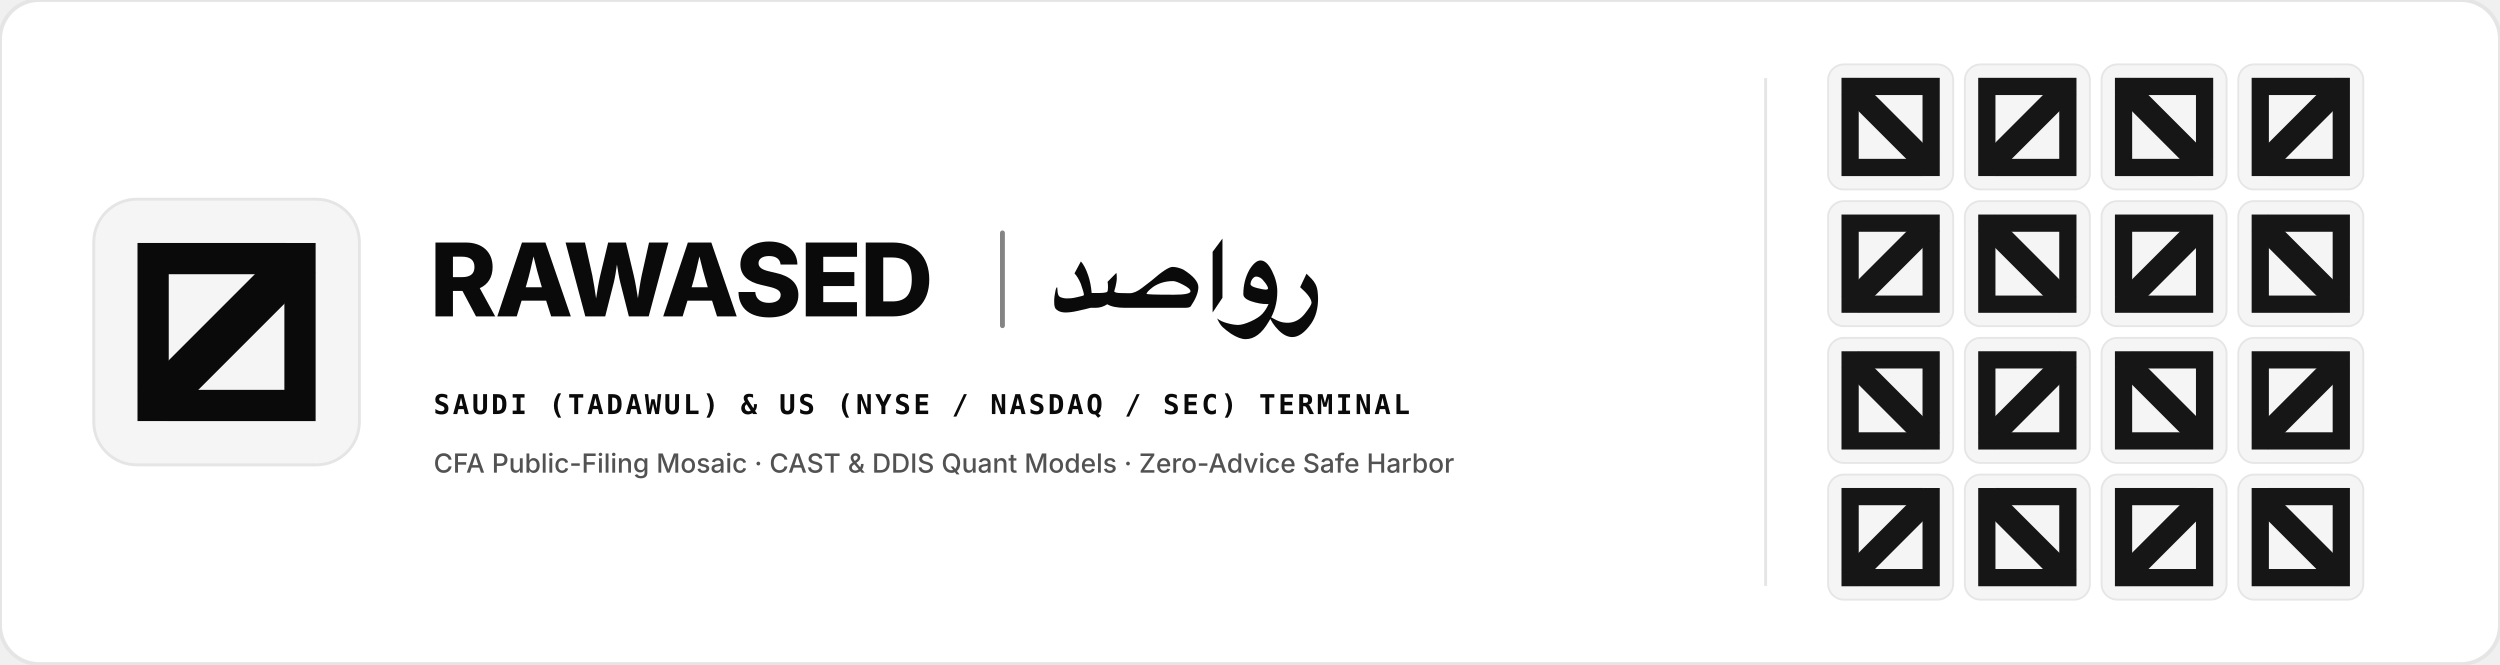
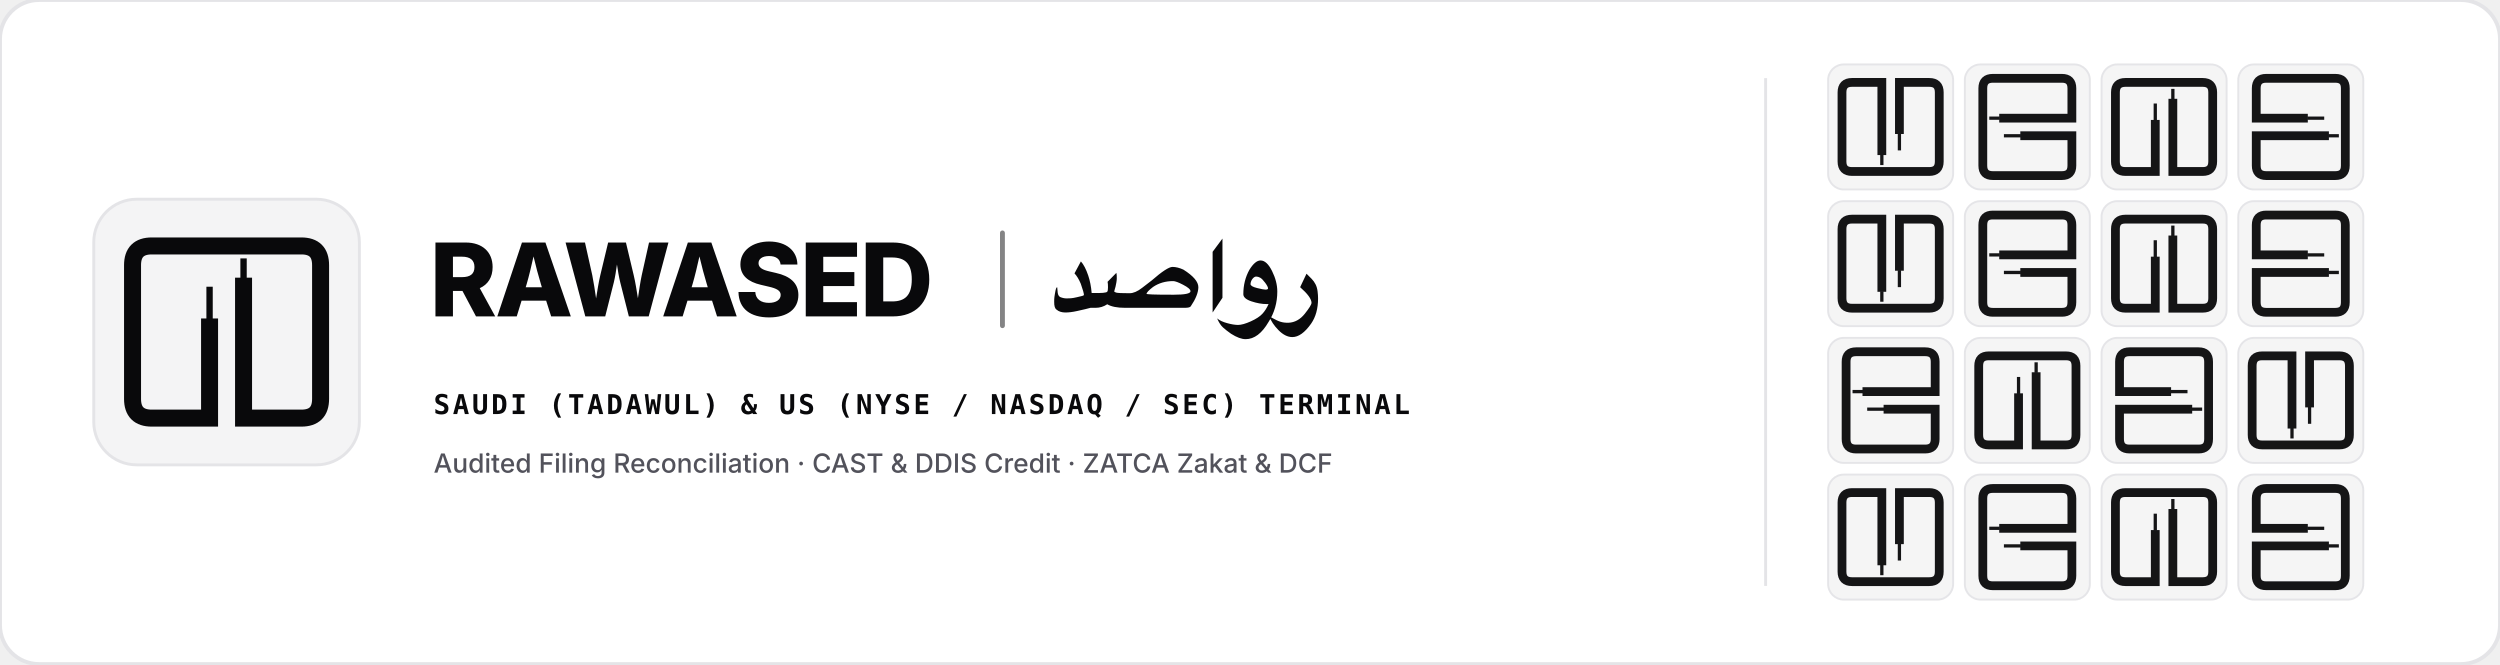
<svg xmlns="http://www.w3.org/2000/svg" viewBox="0 0 1280 340" width="100%" height="100%">
  <defs>
    <clipPath id="text-col-clip">
      <rect x="216" y="0" width="676" height="340" />
    </clipPath>
  </defs>
-   <rect x="0" y="0" width="1280" height="340" rx="20" fill="#FFFFFF" stroke="#E5E5E5" stroke-width="2" />
+   <rect x="0" y="0" width="1280" height="340" rx="20" fill="#FFFFFF" stroke="#E4E4E7" stroke-width="2" />
  <g transform="translate(48, 102)">
-     <rect x="0" y="0" width="136" height="136" rx="22" fill="#F5F5F5" stroke="#E5E5E5" stroke-width="1.5" />
+     <rect x="0" y="0" width="136" height="136" rx="22" fill="#F4F4F5" stroke="#E4E4E7" stroke-width="1.5" />
    <svg x="10" y="10" width="116" height="116" viewBox="0 0 100 100">
-       <path d="M 10.69 10.69 L 76.26 10.69 L 76.26 24.48 L 24.48 24.48 L 24.48 76.26 L 10.69 76.26 Z" fill="#0A0A0A" />
-       <path d="M 10.69 89.31 L 10.69 76.26 L 76.26 10.69 L 89.31 10.69 L 89.31 23.74 L 23.74 89.31 Z" fill="#0A0A0A" />
-       <path d="M 89.31 89.31 L 23.74 89.31 L 23.74 75.52 L 75.52 75.52 L 75.52 23.74 L 89.31 23.74 Z" fill="#0A0A0A" />
+       <path d="M 42.5 44 V 88 H 17 Q 8.5 88 8.5 79.5 V 20.5 Q 8.5 12 17 12 H 83 Q 91.5 12 91.5 20.5 V 79.5 Q 91.5 88 83 88 H 57.5 V 26" stroke="#09090B" stroke-width="7.5" stroke-linecap="butt" stroke-linejoin="miter" fill="none" />
+       <line x1="42.5" y1="30" x2="42.5" y2="44.5" stroke="#09090B" stroke-width="2.8" stroke-linecap="butt" />
+       <line x1="57.5" y1="17.5" x2="57.5" y2="26.5" stroke="#09090B" stroke-width="2.8" stroke-linecap="butt" />
    </svg>
  </g>
  <g clip-path="url(#text-col-clip)">
-     <text x="220" y="162" fill="#0A0A0A" font-family="-apple-system, BlinkMacSystemFont, 'Inter', 'Helvetica Neue', Arial, sans-serif" font-size="52" font-weight="800" letter-spacing="-1">RAWASED</text>
-     <rect x="512" y="118" width="2.5" height="50" rx="1.25" fill="#0A0A0A" opacity="0.5" />
+     <text x="220" y="162" fill="#09090B" font-family="-apple-system, BlinkMacSystemFont, 'Inter', 'Helvetica Neue', Arial, sans-serif" font-size="52" font-weight="800" letter-spacing="-1">RAWASED</text>
+     <rect x="512" y="118" width="2.5" height="50" rx="1.25" fill="#09090B" opacity="0.5" />
    <g transform="translate(536, 160) scale(1.06)">
-       <path d="M21.00 -2.24 Q20.43 -2.06 18.49 -1.60 Q16.55 -1.15 14.62 -0.72 Q11.42 -0.00 8.84 -0.00 Q6.15 -0.07 4.72 -1.36 Q3.48 -2.10 3.53 -5.18 Q3.53 -5.56 3.55 -6.41 Q3.57 -7.26 3.89 -9.10 Q4.20 -10.94 4.43 -11.56 Q4.66 -12.18 4.91 -12.18 Q4.95 -12.18 5.00 -12.16 L5.15 -10.49 Q5.22 -8.07 6.40 -7.48 Q8.00 -6.80 9.61 -6.80 Q10.53 -6.80 11.62 -6.88 Q12.70 -6.96 14.44 -7.37 Q17.90 -8.07 17.90 -8.45 Q17.90 -9.58 16.37 -13.90 Q15.01 -17.13 13.34 -18.90 L16.43 -24.68 Q18.40 -22.49 19.96 -17.90 Q21.23 -14.17 21.63 -9.43 L23.40 -9.43 L23.40 -2.26 L21.07 -2.26 Q21.02 -2.24 21.00 -2.24 Z M39.96 -9.31 Q42.65 -9.31 45.98 -11.89 Q48.98 -14.13 50.59 -15.44 Q58.14 -22.02 60.67 -22.02 Q63.09 -22.02 65.94 -20.71 Q73.17 -16.16 73.17 -12.21 Q73.12 -8.34 69.51 -3.01 Q69.08 -2.26 66.57 -2.26 L37.79 -2.26 Q32.05 -2.26 29.16 -3.98 Q26.60 -2.26 23.49 -2.26 L22.04 -2.26 L22.04 -9.43 Q28.66 -9.25 29.16 -10.06 Q29.52 -10.47 29.52 -12.18 Q29.52 -13.97 29.32 -14.83 L33.57 -19.15 Q33.66 -18.74 33.73 -18.08 Q33.79 -17.43 33.77 -16.52 Q33.77 -15.73 33.58 -14.57 Q33.39 -13.40 33.16 -12.48 Q32.93 -11.55 32.73 -10.97 Q32.53 -10.40 32.53 -10.19 Q32.59 -9.90 33.50 -9.61 Q34.40 -9.31 39.96 -9.31 Z M69.37 -10.26 Q69.37 -11.57 65.80 -13.40 Q62.41 -15.17 60.99 -15.17 Q55.45 -15.17 51.29 -12.34 Q48.15 -9.95 48.15 -8.95 Q48.44 -8.84 51.03 -8.71 Q53.62 -8.59 61.32 -8.59 Q69.37 -8.59 69.37 -10.26 Z M84.81 -7.10 L80.06 -0.00 L80.06 -29.32 L84.81 -35.71 Z M111.30 -10.13 Q111.30 -2.06 107.10 4.52 Q102.26 12.88 96.00 12.88 Q93.06 12.88 88.95 10.26 Q86.62 8.63 85.06 7.21 Q83.50 5.79 82.23 2.85 Q84.04 4.34 87.05 5.13 Q90.10 5.99 92.34 6.01 Q94.71 5.99 98.50 4.28 Q102.28 2.58 104.08 0.64 Q105.88 -1.29 107.08 -4.11 Q106.83 -4.09 106.61 -4.08 Q106.40 -4.07 106.19 -4.07 Q102.76 -4.07 98.82 -5.38 Q94.89 -6.69 94.89 -8.84 Q94.89 -15.37 97.83 -20.64 Q100.61 -25.14 103.21 -25.14 Q106.22 -25.14 108.76 -20.04 Q111.30 -14.94 111.30 -10.13 Z M106.83 -11.66 Q106.80 -12.52 105.42 -14.39 Q104.05 -16.25 103.03 -16.81 Q102.01 -17.36 101.08 -17.36 Q100.59 -17.36 100.10 -17.02 Q99.62 -16.68 99.22 -16.14 Q98.82 -15.60 98.60 -14.94 Q98.37 -14.29 98.37 -13.72 Q98.37 -12.61 101.49 -11.83 Q104.61 -11.05 105.58 -11.05 Q106.83 -11.05 106.83 -11.66 Z M130.99 -6.80 Q130.99 0.57 127.62 5.40 Q123.06 11.87 118.56 11.87 Q115.17 11.87 111.88 8.53 Q108.59 5.20 107.41 1.76 L108.63 2.51 Q109.88 3.19 110.84 3.66 Q111.80 4.14 112.70 4.43 Q113.61 4.72 114.57 4.85 Q115.53 4.97 116.77 4.95 Q121.29 4.72 124.56 0.63 Q127.83 -3.46 127.83 -4.70 Q127.78 -7.44 122.33 -12.23 L125.41 -18.74 Q126.79 -17.38 127.89 -16.25 Q129.00 -15.12 129.76 -13.64 Q130.52 -12.16 130.75 -10.26 Q130.99 -8.36 130.99 -6.80 Z" fill="#0A0A0A" />
+       <path d="M21.00 -2.24 Q20.43 -2.06 18.49 -1.60 Q16.55 -1.15 14.62 -0.72 Q11.42 -0.00 8.84 -0.00 Q6.15 -0.07 4.72 -1.36 Q3.48 -2.10 3.53 -5.18 Q3.53 -5.56 3.55 -6.41 Q3.57 -7.26 3.89 -9.10 Q4.20 -10.94 4.43 -11.56 Q4.66 -12.18 4.91 -12.18 Q4.95 -12.18 5.00 -12.16 L5.15 -10.49 Q5.22 -8.07 6.40 -7.48 Q8.00 -6.80 9.61 -6.80 Q10.53 -6.80 11.62 -6.88 Q12.70 -6.96 14.44 -7.37 Q17.90 -8.07 17.90 -8.45 Q17.90 -9.58 16.37 -13.90 Q15.01 -17.13 13.34 -18.90 L16.43 -24.68 Q18.40 -22.49 19.96 -17.90 Q21.23 -14.17 21.63 -9.43 L23.40 -9.43 L23.40 -2.26 L21.07 -2.26 Q21.02 -2.24 21.00 -2.24 Z M39.96 -9.31 Q42.65 -9.31 45.98 -11.89 Q48.98 -14.13 50.59 -15.44 Q58.14 -22.02 60.67 -22.02 Q63.09 -22.02 65.94 -20.71 Q73.17 -16.16 73.17 -12.21 Q73.12 -8.34 69.51 -3.01 Q69.08 -2.26 66.57 -2.26 L37.79 -2.26 Q32.05 -2.26 29.16 -3.98 Q26.60 -2.26 23.49 -2.26 L22.04 -2.26 L22.04 -9.43 Q28.66 -9.25 29.16 -10.06 Q29.52 -10.47 29.52 -12.18 Q29.52 -13.97 29.32 -14.83 L33.57 -19.15 Q33.66 -18.74 33.73 -18.08 Q33.79 -17.43 33.77 -16.52 Q33.77 -15.73 33.58 -14.57 Q33.39 -13.40 33.16 -12.48 Q32.93 -11.55 32.73 -10.97 Q32.53 -10.40 32.53 -10.19 Q32.59 -9.90 33.50 -9.61 Q34.40 -9.31 39.96 -9.31 Z M69.37 -10.26 Q69.37 -11.57 65.80 -13.40 Q62.41 -15.17 60.99 -15.17 Q55.45 -15.17 51.29 -12.34 Q48.15 -9.95 48.15 -8.95 Q48.44 -8.84 51.03 -8.71 Q53.62 -8.59 61.32 -8.59 Q69.37 -8.59 69.37 -10.26 Z M84.81 -7.10 L80.06 -0.00 L80.06 -29.32 L84.81 -35.71 Z M111.30 -10.13 Q111.30 -2.06 107.10 4.52 Q102.26 12.88 96.00 12.88 Q93.06 12.88 88.95 10.26 Q86.62 8.63 85.06 7.21 Q83.50 5.79 82.23 2.85 Q84.04 4.34 87.05 5.13 Q90.10 5.99 92.34 6.01 Q94.71 5.99 98.50 4.28 Q102.28 2.58 104.08 0.64 Q105.88 -1.29 107.08 -4.11 Q106.83 -4.09 106.61 -4.08 Q106.40 -4.07 106.19 -4.07 Q102.76 -4.07 98.82 -5.38 Q94.89 -6.69 94.89 -8.84 Q94.89 -15.37 97.83 -20.64 Q100.61 -25.14 103.21 -25.14 Q106.22 -25.14 108.76 -20.04 Q111.30 -14.94 111.30 -10.13 Z M106.83 -11.66 Q106.80 -12.52 105.42 -14.39 Q104.05 -16.25 103.03 -16.81 Q102.01 -17.36 101.08 -17.36 Q100.59 -17.36 100.10 -17.02 Q99.62 -16.68 99.22 -16.14 Q98.82 -15.60 98.60 -14.94 Q98.37 -14.29 98.37 -13.72 Q98.37 -12.61 101.49 -11.83 Q104.61 -11.05 105.58 -11.05 Q106.83 -11.05 106.83 -11.66 Z M130.99 -6.80 Q130.99 0.57 127.62 5.40 Q123.06 11.87 118.56 11.87 Q115.17 11.87 111.88 8.53 Q108.59 5.20 107.41 1.76 L108.63 2.51 Q109.88 3.19 110.84 3.66 Q111.80 4.14 112.70 4.43 Q113.61 4.72 114.57 4.85 Q115.53 4.97 116.77 4.95 Q121.29 4.72 124.56 0.63 Q127.83 -3.46 127.83 -4.70 Q127.78 -7.44 122.33 -12.23 L125.41 -18.74 Q126.79 -17.38 127.89 -16.25 Q129.00 -15.12 129.76 -13.64 Q130.52 -12.16 130.75 -10.26 Q130.99 -8.36 130.99 -6.80 Z" fill="#09090B" />
    </g>
-     <text x="222" y="212" fill="#0A0A0A" font-family="'JetBrains Mono', 'SF Mono', Menlo, monospace" font-size="14" font-weight="700" letter-spacing="1.4">SAUDI (TADAWUL) &amp; US (NYSE / NASDAQ / SEC) TERMINAL</text>
-     <text x="222" y="242" fill="#525252" font-family="-apple-system, BlinkMacSystemFont, 'Inter', sans-serif" font-size="13.5" font-weight="500">CFA Public-Filing Mosaic · CAST &amp; DDIS Quant Models · Zero-Advice Safe Harbor</text>
+     <text x="222" y="212" fill="#09090B" font-family="'JetBrains Mono', 'SF Mono', Menlo, monospace" font-size="14" font-weight="700" letter-spacing="1.4">SAUDI (TADAWUL) &amp; US (NYSE / NASDAQ / SEC) TERMINAL</text>
+     <text x="222" y="242" fill="#52525B" font-family="-apple-system, BlinkMacSystemFont, 'Inter', sans-serif" font-size="13.5" font-weight="500">Audited Filing Reconciliation · CAST &amp; DDIS Credit · ZATCA Zakat &amp; DCF</text>
  </g>
-   <line x1="904" y1="40" x2="904" y2="300" stroke="#E5E5E5" stroke-width="1.5" />
+   <line x1="904" y1="40" x2="904" y2="300" stroke="#E4E4E7" stroke-width="1.5" />
  <g transform="translate(936, 33)" opacity="0.95">
    <g transform="translate(0, 0)">
-       <rect x="0" y="0" width="64" height="64" rx="8" fill="#F5F5F5" stroke="#E5E5E5" stroke-width="1" />
-       <svg x="0" y="0" width="64" height="64" viewBox="0 0 100 100">
-         <g transform="rotate(90 50 50)">
-           <path d="M 10.69 10.69 L 76.26 10.69 L 76.26 24.48 L 24.48 24.48 L 24.48 76.26 L 10.69 76.26 Z" fill="#0A0A0A" />
-           <path d="M 10.69 89.31 L 10.69 76.26 L 76.26 10.69 L 89.31 10.69 L 89.31 23.74 L 23.74 89.31 Z" fill="#0A0A0A" />
-           <path d="M 89.31 89.31 L 23.74 89.31 L 23.74 75.52 L 75.52 75.52 L 75.52 23.74 L 89.31 23.74 Z" fill="#0A0A0A" />
+       <rect x="0" y="0" width="64" height="64" rx="8" fill="#F4F4F5" stroke="#E4E4E7" stroke-width="1" />
+       <svg x="2" y="2" width="60" height="60" viewBox="0 0 100 100">
+         <g transform="rotate(180 50 50)">
+           <path d="M 42.5 44 V 88 H 17 Q 8.5 88 8.5 79.5 V 20.5 Q 8.5 12 17 12 H 83 Q 91.5 12 91.5 20.5 V 79.5 Q 91.5 88 83 88 H 57.5 V 26" stroke="#09090B" stroke-width="7.5" stroke-linecap="butt" stroke-linejoin="miter" fill="none" />
+           <line x1="42.5" y1="30" x2="42.5" y2="44.5" stroke="#09090B" stroke-width="2.8" stroke-linecap="butt" />
+           <line x1="57.5" y1="17.5" x2="57.5" y2="26.5" stroke="#09090B" stroke-width="2.8" stroke-linecap="butt" />
        </g>
      </svg>
    </g>
    <g transform="translate(70, 0)">
-       <rect x="0" y="0" width="64" height="64" rx="8" fill="#F5F5F5" stroke="#E5E5E5" stroke-width="1" />
-       <svg x="0" y="0" width="64" height="64" viewBox="0 0 100 100">
-         <g transform="rotate(0 50 50)">
-           <path d="M 10.69 10.69 L 76.26 10.69 L 76.26 24.48 L 24.48 24.48 L 24.48 76.26 L 10.69 76.26 Z" fill="#0A0A0A" />
-           <path d="M 10.69 89.31 L 10.69 76.26 L 76.26 10.69 L 89.31 10.69 L 89.31 23.74 L 23.74 89.31 Z" fill="#0A0A0A" />
-           <path d="M 89.31 89.31 L 23.74 89.31 L 23.74 75.52 L 75.52 75.52 L 75.52 23.74 L 89.31 23.74 Z" fill="#0A0A0A" />
+       <rect x="0" y="0" width="64" height="64" rx="8" fill="#F4F4F5" stroke="#E4E4E7" stroke-width="1" />
+       <svg x="2" y="2" width="60" height="60" viewBox="0 0 100 100">
+         <g transform="rotate(270 50 50)">
+           <path d="M 42.5 44 V 88 H 17 Q 8.5 88 8.5 79.5 V 20.5 Q 8.5 12 17 12 H 83 Q 91.5 12 91.5 20.5 V 79.5 Q 91.5 88 83 88 H 57.5 V 26" stroke="#09090B" stroke-width="7.5" stroke-linecap="butt" stroke-linejoin="miter" fill="none" />
+           <line x1="42.5" y1="30" x2="42.5" y2="44.5" stroke="#09090B" stroke-width="2.8" stroke-linecap="butt" />
+           <line x1="57.5" y1="17.5" x2="57.5" y2="26.5" stroke="#09090B" stroke-width="2.8" stroke-linecap="butt" />
        </g>
      </svg>
    </g>
    <g transform="translate(140, 0)">
-       <rect x="0" y="0" width="64" height="64" rx="8" fill="#F5F5F5" stroke="#E5E5E5" stroke-width="1" />
-       <svg x="0" y="0" width="64" height="64" viewBox="0 0 100 100">
-         <g transform="rotate(90 50 50)">
-           <path d="M 10.69 10.69 L 76.26 10.69 L 76.26 24.48 L 24.48 24.48 L 24.48 76.26 L 10.69 76.26 Z" fill="#0A0A0A" />
-           <path d="M 10.69 89.31 L 10.69 76.26 L 76.26 10.69 L 89.31 10.69 L 89.31 23.74 L 23.74 89.31 Z" fill="#0A0A0A" />
-           <path d="M 89.31 89.31 L 23.74 89.31 L 23.74 75.52 L 75.52 75.52 L 75.52 23.74 L 89.31 23.74 Z" fill="#0A0A0A" />
+       <rect x="0" y="0" width="64" height="64" rx="8" fill="#F4F4F5" stroke="#E4E4E7" stroke-width="1" />
+       <svg x="2" y="2" width="60" height="60" viewBox="0 0 100 100">
+         <g transform="rotate(0 50 50)">
+           <path d="M 42.5 44 V 88 H 17 Q 8.5 88 8.5 79.5 V 20.5 Q 8.5 12 17 12 H 83 Q 91.5 12 91.5 20.5 V 79.5 Q 91.5 88 83 88 H 57.5 V 26" stroke="#09090B" stroke-width="7.5" stroke-linecap="butt" stroke-linejoin="miter" fill="none" />
+           <line x1="42.5" y1="30" x2="42.5" y2="44.5" stroke="#09090B" stroke-width="2.8" stroke-linecap="butt" />
+           <line x1="57.5" y1="17.5" x2="57.5" y2="26.5" stroke="#09090B" stroke-width="2.8" stroke-linecap="butt" />
        </g>
      </svg>
    </g>
    <g transform="translate(210, 0)">
-       <rect x="0" y="0" width="64" height="64" rx="8" fill="#F5F5F5" stroke="#E5E5E5" stroke-width="1" />
-       <svg x="0" y="0" width="64" height="64" viewBox="0 0 100 100">
-         <g transform="rotate(0 50 50)">
-           <path d="M 10.69 10.69 L 76.26 10.69 L 76.26 24.48 L 24.48 24.48 L 24.48 76.26 L 10.69 76.26 Z" fill="#0A0A0A" />
-           <path d="M 10.69 89.31 L 10.69 76.26 L 76.26 10.69 L 89.31 10.69 L 89.31 23.74 L 23.74 89.31 Z" fill="#0A0A0A" />
-           <path d="M 89.31 89.31 L 23.74 89.31 L 23.74 75.52 L 75.52 75.52 L 75.52 23.74 L 89.31 23.74 Z" fill="#0A0A0A" />
+       <rect x="0" y="0" width="64" height="64" rx="8" fill="#F4F4F5" stroke="#E4E4E7" stroke-width="1" />
+       <svg x="2" y="2" width="60" height="60" viewBox="0 0 100 100">
+         <g transform="rotate(90 50 50)">
+           <path d="M 42.5 44 V 88 H 17 Q 8.5 88 8.5 79.5 V 20.5 Q 8.5 12 17 12 H 83 Q 91.5 12 91.5 20.5 V 79.5 Q 91.5 88 83 88 H 57.5 V 26" stroke="#09090B" stroke-width="7.5" stroke-linecap="butt" stroke-linejoin="miter" fill="none" />
+           <line x1="42.5" y1="30" x2="42.5" y2="44.5" stroke="#09090B" stroke-width="2.8" stroke-linecap="butt" />
+           <line x1="57.5" y1="17.5" x2="57.5" y2="26.5" stroke="#09090B" stroke-width="2.8" stroke-linecap="butt" />
        </g>
      </svg>
    </g>
    <g transform="translate(0, 70)">
-       <rect x="0" y="0" width="64" height="64" rx="8" fill="#F5F5F5" stroke="#E5E5E5" stroke-width="1" />
-       <svg x="0" y="0" width="64" height="64" viewBox="0 0 100 100">
+       <rect x="0" y="0" width="64" height="64" rx="8" fill="#F4F4F5" stroke="#E4E4E7" stroke-width="1" />
+       <svg x="2" y="2" width="60" height="60" viewBox="0 0 100 100">
        <g transform="rotate(180 50 50)">
-           <path d="M 10.69 10.69 L 76.26 10.69 L 76.26 24.48 L 24.48 24.48 L 24.48 76.26 L 10.69 76.26 Z" fill="#0A0A0A" />
-           <path d="M 10.69 89.31 L 10.69 76.26 L 76.26 10.69 L 89.31 10.69 L 89.31 23.74 L 23.74 89.31 Z" fill="#0A0A0A" />
-           <path d="M 89.31 89.31 L 23.74 89.31 L 23.74 75.52 L 75.52 75.52 L 75.52 23.74 L 89.31 23.74 Z" fill="#0A0A0A" />
+           <path d="M 42.5 44 V 88 H 17 Q 8.5 88 8.5 79.5 V 20.5 Q 8.5 12 17 12 H 83 Q 91.5 12 91.5 20.5 V 79.5 Q 91.5 88 83 88 H 57.5 V 26" stroke="#09090B" stroke-width="7.5" stroke-linecap="butt" stroke-linejoin="miter" fill="none" />
+           <line x1="42.5" y1="30" x2="42.5" y2="44.5" stroke="#09090B" stroke-width="2.8" stroke-linecap="butt" />
+           <line x1="57.5" y1="17.5" x2="57.5" y2="26.5" stroke="#09090B" stroke-width="2.8" stroke-linecap="butt" />
        </g>
      </svg>
    </g>
    <g transform="translate(70, 70)">
-       <rect x="0" y="0" width="64" height="64" rx="8" fill="#F5F5F5" stroke="#E5E5E5" stroke-width="1" />
-       <svg x="0" y="0" width="64" height="64" viewBox="0 0 100 100">
-         <g transform="rotate(90 50 50)">
-           <path d="M 10.69 10.69 L 76.26 10.69 L 76.26 24.48 L 24.48 24.48 L 24.48 76.26 L 10.69 76.26 Z" fill="#0A0A0A" />
-           <path d="M 10.69 89.31 L 10.69 76.26 L 76.26 10.69 L 89.31 10.69 L 89.31 23.74 L 23.74 89.31 Z" fill="#0A0A0A" />
-           <path d="M 89.31 89.31 L 23.74 89.31 L 23.74 75.52 L 75.52 75.52 L 75.52 23.74 L 89.31 23.74 Z" fill="#0A0A0A" />
+       <rect x="0" y="0" width="64" height="64" rx="8" fill="#F4F4F5" stroke="#E4E4E7" stroke-width="1" />
+       <svg x="2" y="2" width="60" height="60" viewBox="0 0 100 100">
+         <g transform="rotate(270 50 50)">
+           <path d="M 42.5 44 V 88 H 17 Q 8.5 88 8.5 79.5 V 20.5 Q 8.5 12 17 12 H 83 Q 91.5 12 91.5 20.5 V 79.5 Q 91.5 88 83 88 H 57.5 V 26" stroke="#09090B" stroke-width="7.5" stroke-linecap="butt" stroke-linejoin="miter" fill="none" />
+           <line x1="42.5" y1="30" x2="42.5" y2="44.5" stroke="#09090B" stroke-width="2.8" stroke-linecap="butt" />
+           <line x1="57.5" y1="17.5" x2="57.5" y2="26.5" stroke="#09090B" stroke-width="2.8" stroke-linecap="butt" />
        </g>
      </svg>
    </g>
    <g transform="translate(140, 70)">
-       <rect x="0" y="0" width="64" height="64" rx="8" fill="#F5F5F5" stroke="#E5E5E5" stroke-width="1" />
-       <svg x="0" y="0" width="64" height="64" viewBox="0 0 100 100">
-         <g transform="rotate(180 50 50)">
-           <path d="M 10.69 10.69 L 76.26 10.69 L 76.26 24.48 L 24.48 24.48 L 24.48 76.26 L 10.69 76.26 Z" fill="#0A0A0A" />
-           <path d="M 10.69 89.31 L 10.69 76.26 L 76.26 10.69 L 89.31 10.69 L 89.31 23.74 L 23.74 89.31 Z" fill="#0A0A0A" />
-           <path d="M 89.31 89.31 L 23.74 89.31 L 23.74 75.52 L 75.52 75.52 L 75.52 23.74 L 89.31 23.74 Z" fill="#0A0A0A" />
+       <rect x="0" y="0" width="64" height="64" rx="8" fill="#F4F4F5" stroke="#E4E4E7" stroke-width="1" />
+       <svg x="2" y="2" width="60" height="60" viewBox="0 0 100 100">
+         <g transform="rotate(0 50 50)">
+           <path d="M 42.5 44 V 88 H 17 Q 8.5 88 8.5 79.5 V 20.5 Q 8.5 12 17 12 H 83 Q 91.5 12 91.5 20.5 V 79.5 Q 91.5 88 83 88 H 57.5 V 26" stroke="#09090B" stroke-width="7.5" stroke-linecap="butt" stroke-linejoin="miter" fill="none" />
+           <line x1="42.5" y1="30" x2="42.5" y2="44.5" stroke="#09090B" stroke-width="2.8" stroke-linecap="butt" />
+           <line x1="57.5" y1="17.5" x2="57.5" y2="26.5" stroke="#09090B" stroke-width="2.8" stroke-linecap="butt" />
        </g>
      </svg>
    </g>
    <g transform="translate(210, 70)">
-       <rect x="0" y="0" width="64" height="64" rx="8" fill="#F5F5F5" stroke="#E5E5E5" stroke-width="1" />
-       <svg x="0" y="0" width="64" height="64" viewBox="0 0 100 100">
+       <rect x="0" y="0" width="64" height="64" rx="8" fill="#F4F4F5" stroke="#E4E4E7" stroke-width="1" />
+       <svg x="2" y="2" width="60" height="60" viewBox="0 0 100 100">
        <g transform="rotate(90 50 50)">
-           <path d="M 10.69 10.69 L 76.26 10.69 L 76.26 24.48 L 24.48 24.48 L 24.48 76.26 L 10.69 76.26 Z" fill="#0A0A0A" />
-           <path d="M 10.69 89.31 L 10.69 76.26 L 76.26 10.69 L 89.31 10.69 L 89.31 23.74 L 23.74 89.31 Z" fill="#0A0A0A" />
-           <path d="M 89.31 89.31 L 23.74 89.31 L 23.74 75.52 L 75.52 75.52 L 75.52 23.74 L 89.31 23.74 Z" fill="#0A0A0A" />
+           <path d="M 42.5 44 V 88 H 17 Q 8.5 88 8.5 79.5 V 20.5 Q 8.5 12 17 12 H 83 Q 91.5 12 91.5 20.5 V 79.5 Q 91.5 88 83 88 H 57.5 V 26" stroke="#09090B" stroke-width="7.5" stroke-linecap="butt" stroke-linejoin="miter" fill="none" />
+           <line x1="42.5" y1="30" x2="42.5" y2="44.5" stroke="#09090B" stroke-width="2.8" stroke-linecap="butt" />
+           <line x1="57.5" y1="17.5" x2="57.5" y2="26.5" stroke="#09090B" stroke-width="2.8" stroke-linecap="butt" />
        </g>
      </svg>
    </g>
    <g transform="translate(0, 140)">
-       <rect x="0" y="0" width="64" height="64" rx="8" fill="#F5F5F5" stroke="#E5E5E5" stroke-width="1" />
-       <svg x="0" y="0" width="64" height="64" viewBox="0 0 100 100">
-         <g transform="rotate(90 50 50)">
-           <path d="M 10.69 10.69 L 76.26 10.69 L 76.26 24.48 L 24.48 24.48 L 24.48 76.26 L 10.69 76.26 Z" fill="#0A0A0A" />
-           <path d="M 10.69 89.31 L 10.69 76.26 L 76.26 10.69 L 89.31 10.69 L 89.31 23.74 L 23.74 89.31 Z" fill="#0A0A0A" />
-           <path d="M 89.31 89.31 L 23.74 89.31 L 23.74 75.52 L 75.52 75.52 L 75.52 23.74 L 89.31 23.74 Z" fill="#0A0A0A" />
+       <rect x="0" y="0" width="64" height="64" rx="8" fill="#F4F4F5" stroke="#E4E4E7" stroke-width="1" />
+       <svg x="2" y="2" width="60" height="60" viewBox="0 0 100 100">
+         <g transform="rotate(270 50 50)">
+           <path d="M 42.5 44 V 88 H 17 Q 8.5 88 8.5 79.5 V 20.5 Q 8.5 12 17 12 H 83 Q 91.5 12 91.5 20.5 V 79.5 Q 91.5 88 83 88 H 57.5 V 26" stroke="#09090B" stroke-width="7.5" stroke-linecap="butt" stroke-linejoin="miter" fill="none" />
+           <line x1="42.5" y1="30" x2="42.5" y2="44.5" stroke="#09090B" stroke-width="2.8" stroke-linecap="butt" />
+           <line x1="57.5" y1="17.5" x2="57.5" y2="26.5" stroke="#09090B" stroke-width="2.8" stroke-linecap="butt" />
        </g>
      </svg>
    </g>
    <g transform="translate(70, 140)">
-       <rect x="0" y="0" width="64" height="64" rx="8" fill="#F5F5F5" stroke="#E5E5E5" stroke-width="1" />
-       <svg x="0" y="0" width="64" height="64" viewBox="0 0 100 100">
-         <g transform="rotate(180 50 50)">
-           <path d="M 10.69 10.69 L 76.26 10.69 L 76.26 24.48 L 24.48 24.48 L 24.48 76.26 L 10.69 76.26 Z" fill="#0A0A0A" />
-           <path d="M 10.69 89.31 L 10.69 76.26 L 76.26 10.69 L 89.31 10.69 L 89.31 23.74 L 23.74 89.31 Z" fill="#0A0A0A" />
-           <path d="M 89.31 89.31 L 23.74 89.31 L 23.74 75.52 L 75.52 75.52 L 75.52 23.74 L 89.31 23.74 Z" fill="#0A0A0A" />
+       <rect x="0" y="0" width="64" height="64" rx="8" fill="#F4F4F5" stroke="#E4E4E7" stroke-width="1" />
+       <svg x="2" y="2" width="60" height="60" viewBox="0 0 100 100">
+         <g transform="rotate(0 50 50)">
+           <path d="M 42.5 44 V 88 H 17 Q 8.5 88 8.5 79.5 V 20.5 Q 8.5 12 17 12 H 83 Q 91.5 12 91.5 20.5 V 79.5 Q 91.5 88 83 88 H 57.5 V 26" stroke="#09090B" stroke-width="7.5" stroke-linecap="butt" stroke-linejoin="miter" fill="none" />
+           <line x1="42.5" y1="30" x2="42.5" y2="44.5" stroke="#09090B" stroke-width="2.8" stroke-linecap="butt" />
+           <line x1="57.5" y1="17.5" x2="57.5" y2="26.5" stroke="#09090B" stroke-width="2.8" stroke-linecap="butt" />
        </g>
      </svg>
    </g>
    <g transform="translate(140, 140)">
-       <rect x="0" y="0" width="64" height="64" rx="8" fill="#F5F5F5" stroke="#E5E5E5" stroke-width="1" />
-       <svg x="0" y="0" width="64" height="64" viewBox="0 0 100 100">
+       <rect x="0" y="0" width="64" height="64" rx="8" fill="#F4F4F5" stroke="#E4E4E7" stroke-width="1" />
+       <svg x="2" y="2" width="60" height="60" viewBox="0 0 100 100">
        <g transform="rotate(90 50 50)">
-           <path d="M 10.69 10.69 L 76.26 10.69 L 76.26 24.48 L 24.48 24.48 L 24.48 76.26 L 10.69 76.26 Z" fill="#0A0A0A" />
-           <path d="M 10.69 89.31 L 10.69 76.26 L 76.26 10.69 L 89.31 10.69 L 89.31 23.74 L 23.74 89.31 Z" fill="#0A0A0A" />
-           <path d="M 89.31 89.31 L 23.74 89.31 L 23.74 75.52 L 75.52 75.52 L 75.52 23.74 L 89.31 23.74 Z" fill="#0A0A0A" />
+           <path d="M 42.5 44 V 88 H 17 Q 8.5 88 8.5 79.5 V 20.5 Q 8.5 12 17 12 H 83 Q 91.5 12 91.5 20.5 V 79.5 Q 91.5 88 83 88 H 57.5 V 26" stroke="#09090B" stroke-width="7.5" stroke-linecap="butt" stroke-linejoin="miter" fill="none" />
+           <line x1="42.5" y1="30" x2="42.5" y2="44.5" stroke="#09090B" stroke-width="2.8" stroke-linecap="butt" />
+           <line x1="57.5" y1="17.5" x2="57.5" y2="26.5" stroke="#09090B" stroke-width="2.8" stroke-linecap="butt" />
        </g>
      </svg>
    </g>
    <g transform="translate(210, 140)">
-       <rect x="0" y="0" width="64" height="64" rx="8" fill="#F5F5F5" stroke="#E5E5E5" stroke-width="1" />
-       <svg x="0" y="0" width="64" height="64" viewBox="0 0 100 100">
-         <g transform="rotate(0 50 50)">
-           <path d="M 10.69 10.69 L 76.26 10.69 L 76.26 24.48 L 24.48 24.48 L 24.48 76.26 L 10.69 76.26 Z" fill="#0A0A0A" />
-           <path d="M 10.69 89.31 L 10.69 76.26 L 76.26 10.69 L 89.31 10.69 L 89.31 23.74 L 23.74 89.31 Z" fill="#0A0A0A" />
-           <path d="M 89.31 89.31 L 23.74 89.31 L 23.74 75.52 L 75.52 75.52 L 75.52 23.74 L 89.31 23.74 Z" fill="#0A0A0A" />
+       <rect x="0" y="0" width="64" height="64" rx="8" fill="#F4F4F5" stroke="#E4E4E7" stroke-width="1" />
+       <svg x="2" y="2" width="60" height="60" viewBox="0 0 100 100">
+         <g transform="rotate(180 50 50)">
+           <path d="M 42.5 44 V 88 H 17 Q 8.5 88 8.5 79.5 V 20.5 Q 8.5 12 17 12 H 83 Q 91.5 12 91.5 20.5 V 79.5 Q 91.5 88 83 88 H 57.5 V 26" stroke="#09090B" stroke-width="7.5" stroke-linecap="butt" stroke-linejoin="miter" fill="none" />
+           <line x1="42.5" y1="30" x2="42.5" y2="44.5" stroke="#09090B" stroke-width="2.8" stroke-linecap="butt" />
+           <line x1="57.5" y1="17.5" x2="57.5" y2="26.5" stroke="#09090B" stroke-width="2.8" stroke-linecap="butt" />
        </g>
      </svg>
    </g>
    <g transform="translate(0, 210)">
-       <rect x="0" y="0" width="64" height="64" rx="8" fill="#F5F5F5" stroke="#E5E5E5" stroke-width="1" />
-       <svg x="0" y="0" width="64" height="64" viewBox="0 0 100 100">
+       <rect x="0" y="0" width="64" height="64" rx="8" fill="#F4F4F5" stroke="#E4E4E7" stroke-width="1" />
+       <svg x="2" y="2" width="60" height="60" viewBox="0 0 100 100">
        <g transform="rotate(180 50 50)">
-           <path d="M 10.69 10.69 L 76.26 10.69 L 76.26 24.48 L 24.48 24.48 L 24.48 76.26 L 10.69 76.26 Z" fill="#0A0A0A" />
-           <path d="M 10.69 89.31 L 10.69 76.26 L 76.26 10.69 L 89.31 10.69 L 89.31 23.74 L 23.74 89.31 Z" fill="#0A0A0A" />
-           <path d="M 89.31 89.31 L 23.74 89.31 L 23.74 75.52 L 75.52 75.52 L 75.52 23.74 L 89.31 23.74 Z" fill="#0A0A0A" />
+           <path d="M 42.5 44 V 88 H 17 Q 8.5 88 8.5 79.5 V 20.5 Q 8.5 12 17 12 H 83 Q 91.5 12 91.5 20.5 V 79.5 Q 91.5 88 83 88 H 57.5 V 26" stroke="#09090B" stroke-width="7.5" stroke-linecap="butt" stroke-linejoin="miter" fill="none" />
+           <line x1="42.5" y1="30" x2="42.5" y2="44.5" stroke="#09090B" stroke-width="2.8" stroke-linecap="butt" />
+           <line x1="57.5" y1="17.5" x2="57.5" y2="26.5" stroke="#09090B" stroke-width="2.8" stroke-linecap="butt" />
        </g>
      </svg>
    </g>
    <g transform="translate(70, 210)">
-       <rect x="0" y="0" width="64" height="64" rx="8" fill="#F5F5F5" stroke="#E5E5E5" stroke-width="1" />
-       <svg x="0" y="0" width="64" height="64" viewBox="0 0 100 100">
-         <g transform="rotate(90 50 50)">
-           <path d="M 10.69 10.69 L 76.26 10.69 L 76.26 24.48 L 24.48 24.48 L 24.48 76.26 L 10.69 76.26 Z" fill="#0A0A0A" />
-           <path d="M 10.69 89.31 L 10.69 76.26 L 76.26 10.69 L 89.31 10.69 L 89.31 23.74 L 23.74 89.31 Z" fill="#0A0A0A" />
-           <path d="M 89.31 89.31 L 23.74 89.31 L 23.74 75.52 L 75.52 75.52 L 75.52 23.74 L 89.31 23.74 Z" fill="#0A0A0A" />
+       <rect x="0" y="0" width="64" height="64" rx="8" fill="#F4F4F5" stroke="#E4E4E7" stroke-width="1" />
+       <svg x="2" y="2" width="60" height="60" viewBox="0 0 100 100">
+         <g transform="rotate(270 50 50)">
+           <path d="M 42.5 44 V 88 H 17 Q 8.5 88 8.5 79.5 V 20.5 Q 8.5 12 17 12 H 83 Q 91.5 12 91.5 20.5 V 79.5 Q 91.5 88 83 88 H 57.5 V 26" stroke="#09090B" stroke-width="7.5" stroke-linecap="butt" stroke-linejoin="miter" fill="none" />
+           <line x1="42.5" y1="30" x2="42.5" y2="44.5" stroke="#09090B" stroke-width="2.8" stroke-linecap="butt" />
+           <line x1="57.5" y1="17.5" x2="57.5" y2="26.5" stroke="#09090B" stroke-width="2.8" stroke-linecap="butt" />
        </g>
      </svg>
    </g>
    <g transform="translate(140, 210)">
-       <rect x="0" y="0" width="64" height="64" rx="8" fill="#F5F5F5" stroke="#E5E5E5" stroke-width="1" />
-       <svg x="0" y="0" width="64" height="64" viewBox="0 0 100 100">
-         <g transform="rotate(180 50 50)">
-           <path d="M 10.69 10.69 L 76.26 10.69 L 76.26 24.48 L 24.48 24.48 L 24.48 76.26 L 10.69 76.26 Z" fill="#0A0A0A" />
-           <path d="M 10.69 89.31 L 10.69 76.26 L 76.26 10.69 L 89.31 10.69 L 89.31 23.74 L 23.74 89.31 Z" fill="#0A0A0A" />
-           <path d="M 89.31 89.31 L 23.74 89.31 L 23.74 75.52 L 75.52 75.52 L 75.52 23.74 L 89.31 23.74 Z" fill="#0A0A0A" />
+       <rect x="0" y="0" width="64" height="64" rx="8" fill="#F4F4F5" stroke="#E4E4E7" stroke-width="1" />
+       <svg x="2" y="2" width="60" height="60" viewBox="0 0 100 100">
+         <g transform="rotate(0 50 50)">
+           <path d="M 42.5 44 V 88 H 17 Q 8.5 88 8.5 79.5 V 20.5 Q 8.5 12 17 12 H 83 Q 91.5 12 91.5 20.5 V 79.5 Q 91.5 88 83 88 H 57.5 V 26" stroke="#09090B" stroke-width="7.5" stroke-linecap="butt" stroke-linejoin="miter" fill="none" />
+           <line x1="42.5" y1="30" x2="42.5" y2="44.5" stroke="#09090B" stroke-width="2.8" stroke-linecap="butt" />
+           <line x1="57.5" y1="17.5" x2="57.5" y2="26.5" stroke="#09090B" stroke-width="2.8" stroke-linecap="butt" />
        </g>
      </svg>
    </g>
    <g transform="translate(210, 210)">
-       <rect x="0" y="0" width="64" height="64" rx="8" fill="#F5F5F5" stroke="#E5E5E5" stroke-width="1" />
-       <svg x="0" y="0" width="64" height="64" viewBox="0 0 100 100">
+       <rect x="0" y="0" width="64" height="64" rx="8" fill="#F4F4F5" stroke="#E4E4E7" stroke-width="1" />
+       <svg x="2" y="2" width="60" height="60" viewBox="0 0 100 100">
        <g transform="rotate(90 50 50)">
-           <path d="M 10.69 10.69 L 76.26 10.69 L 76.26 24.48 L 24.48 24.48 L 24.48 76.26 L 10.69 76.26 Z" fill="#0A0A0A" />
-           <path d="M 10.69 89.31 L 10.69 76.26 L 76.26 10.69 L 89.31 10.69 L 89.31 23.74 L 23.74 89.31 Z" fill="#0A0A0A" />
-           <path d="M 89.31 89.31 L 23.74 89.31 L 23.74 75.52 L 75.52 75.52 L 75.52 23.74 L 89.31 23.74 Z" fill="#0A0A0A" />
+           <path d="M 42.5 44 V 88 H 17 Q 8.5 88 8.5 79.5 V 20.5 Q 8.5 12 17 12 H 83 Q 91.5 12 91.5 20.5 V 79.5 Q 91.5 88 83 88 H 57.5 V 26" stroke="#09090B" stroke-width="7.5" stroke-linecap="butt" stroke-linejoin="miter" fill="none" />
+           <line x1="42.5" y1="30" x2="42.5" y2="44.5" stroke="#09090B" stroke-width="2.8" stroke-linecap="butt" />
+           <line x1="57.5" y1="17.5" x2="57.5" y2="26.5" stroke="#09090B" stroke-width="2.8" stroke-linecap="butt" />
        </g>
      </svg>
    </g>
  </g>
</svg>
